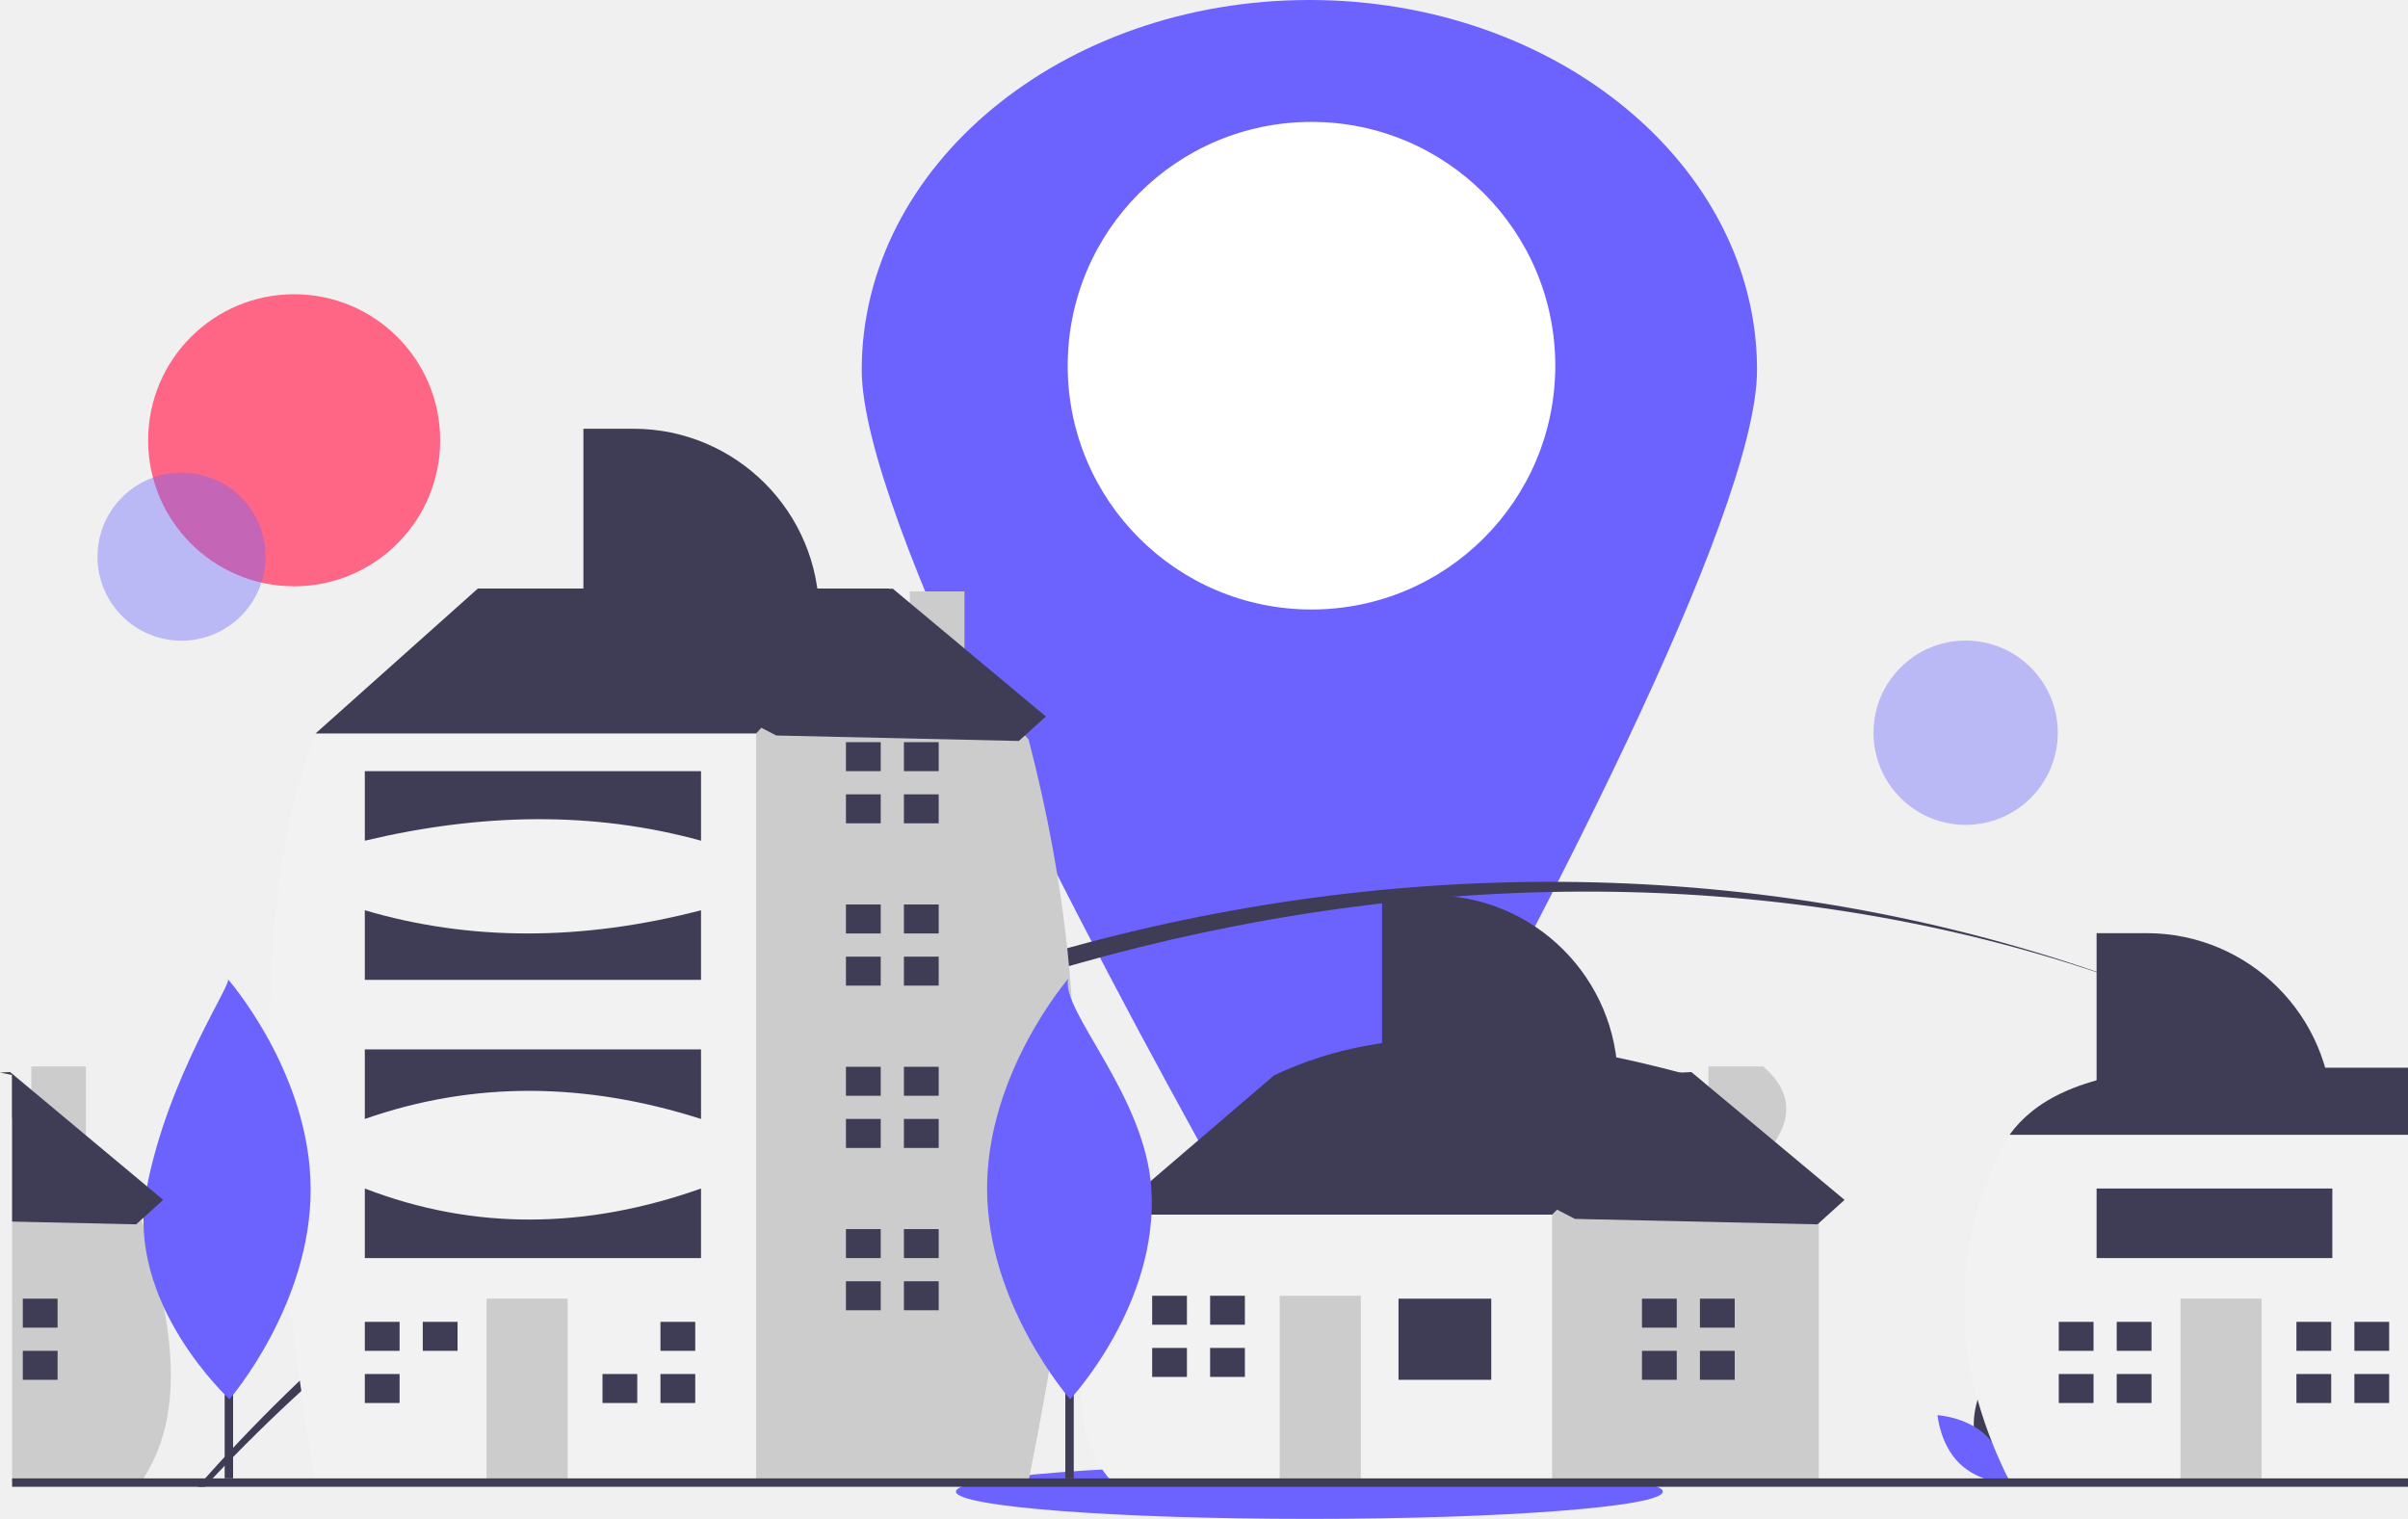
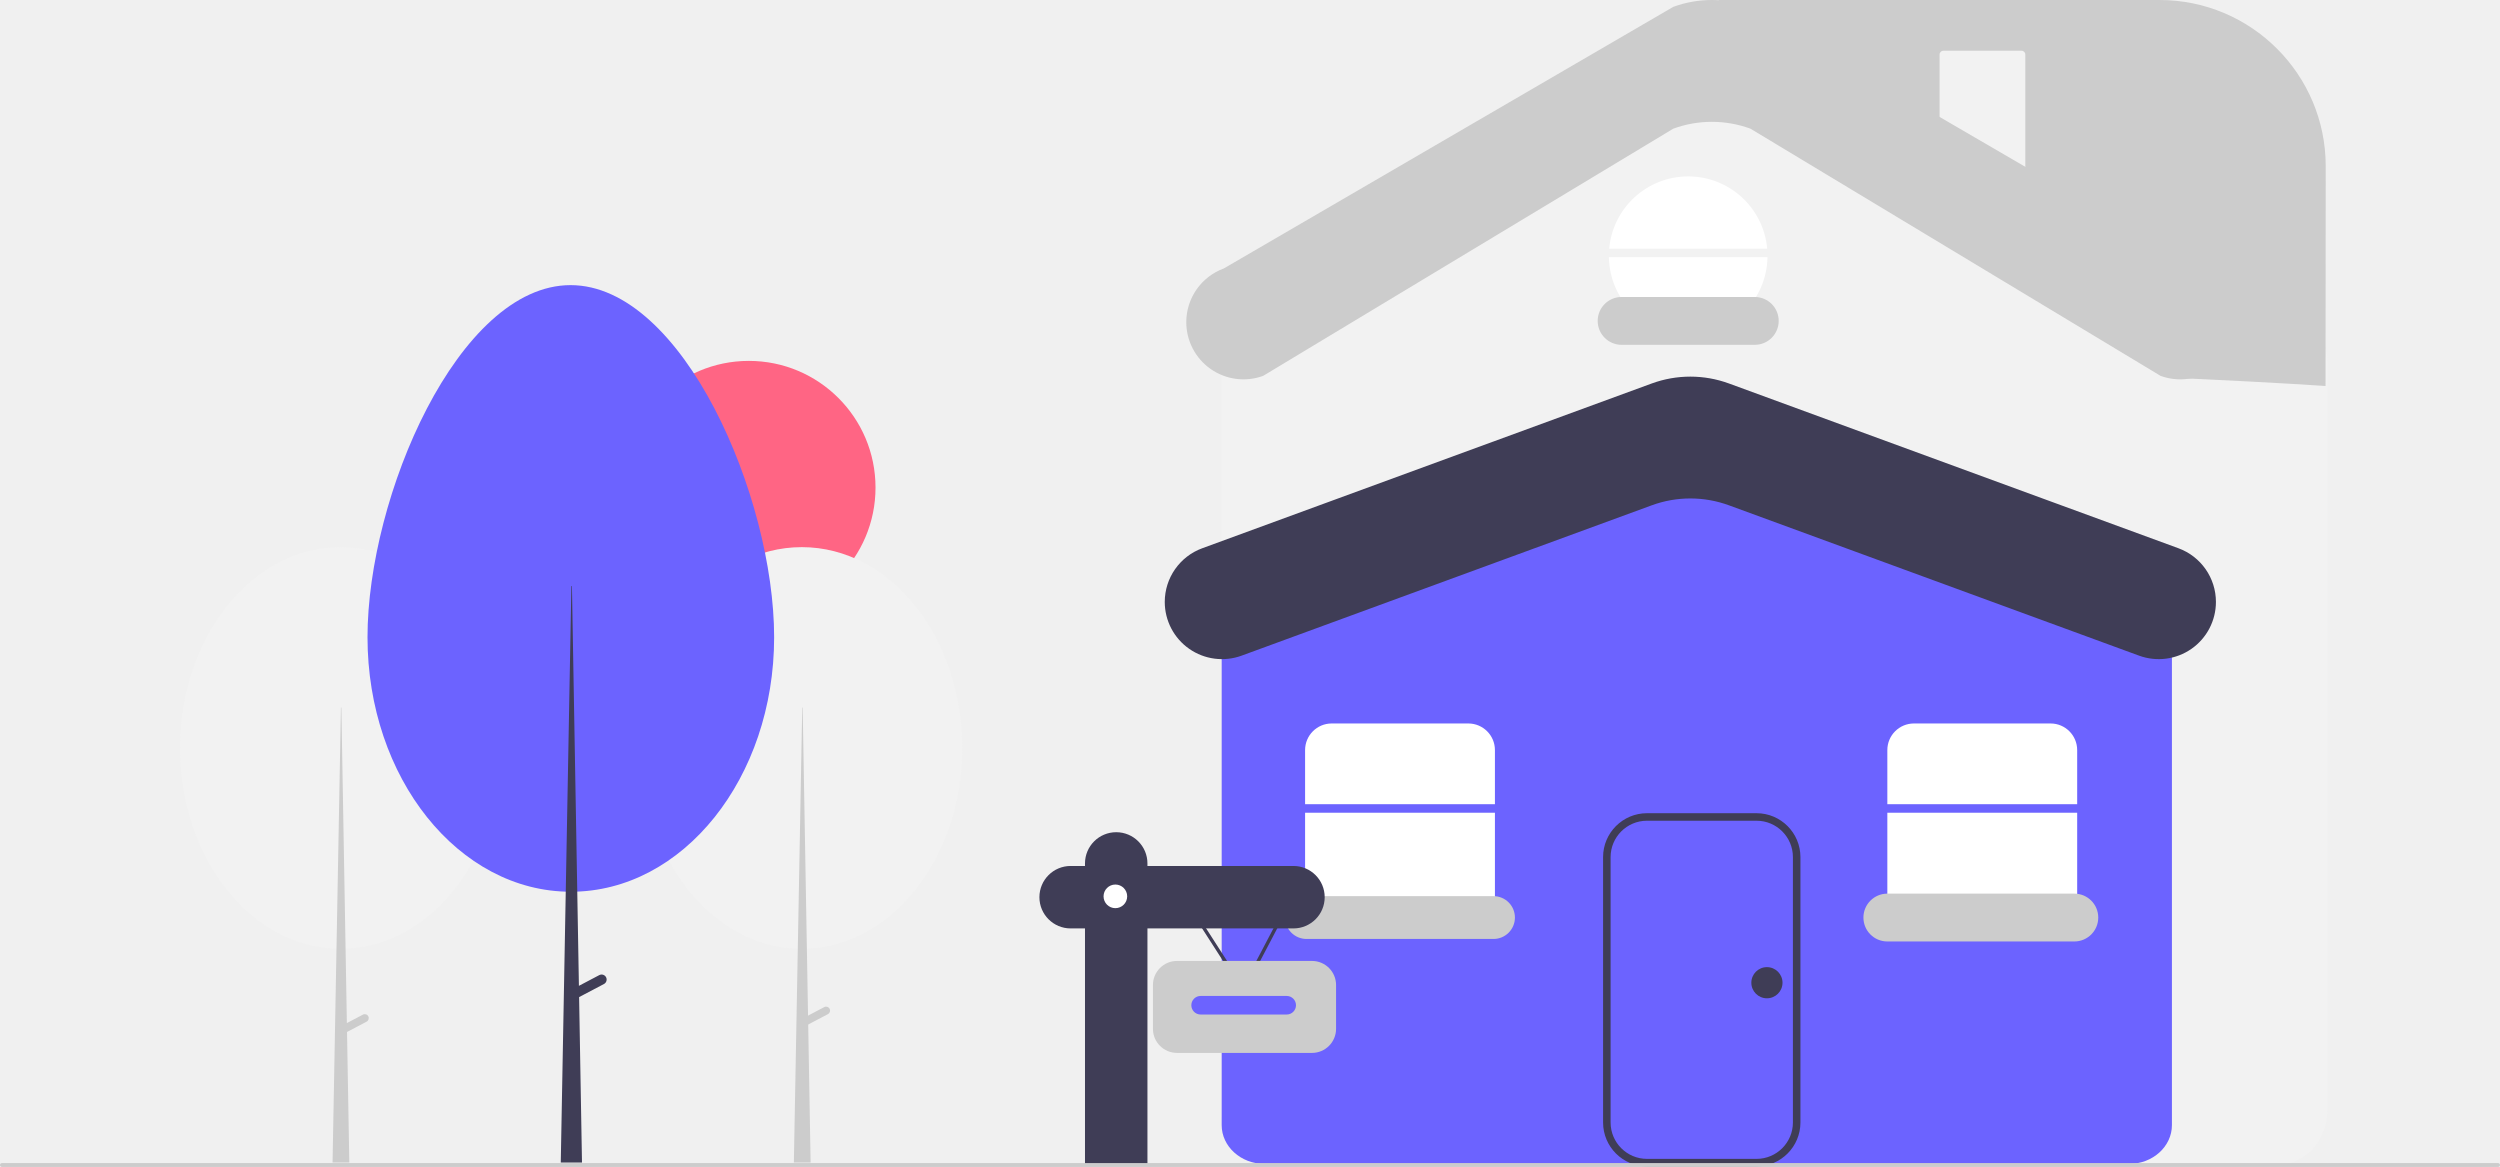
- <svg xmlns="http://www.w3.org/2000/svg" data-name="Layer 1" width="572.88" height="361.347" viewBox="0 0 572.88 361.347">
-   <path d="M731.572,357.326c0,34.668-54.19,136.907-85.26,192.678a24.312,24.312,0,0,1-42.48,0c-31.07-55.771-85.26-158.01-85.26-192.678,0-48.601,47.682-88,106.5-88S731.572,308.725,731.572,357.326Z" transform="translate(-313.5599 -269.3263)" fill="#6c63ff" />
-   <circle cx="312.012" cy="87" r="58" fill="#fff" />
-   <circle cx="69.982" cy="104.74" r="34.74" fill="#ff6584" />
-   <ellipse cx="311.512" cy="354.856" rx="84.092" ry="6.492" fill="#6c63ff" />
-   <circle cx="356.74" cy="401.758" r="19.986" transform="translate(-410.5334 420.2112) rotate(-80.78252)" fill="#6c63ff" opacity="0.4" style="isolation:isolate" />
-   <path d="M824.33,504.856c-157.39-59-349.35-1.48-460.18,116.18-.63.66-1.26,1.33-1.87,2h-1.69c.58-.67,1.18-1.34,1.77-2C475.49,494.426,664.9,443.966,824.33,504.856Z" transform="translate(-313.5599 -269.3263)" fill="#3f3d56" />
-   <path d="M867.34,524.426a375.733,375.733,0,0,0-43.01-19.57A341.325,341.325,0,0,1,867.34,524.426Z" transform="translate(-313.5599 -269.3263)" fill="#3f3d56" />
-   <circle cx="467.641" cy="174.315" r="21.92" fill="#6c63ff" opacity="0.4" style="isolation:isolate" />
-   <path d="M783.641,612.247c1.694,6.262,7.496,10.14,7.496,10.14s3.056-6.274,1.362-12.536-7.496-10.14-7.496-10.14S781.947,605.986,783.641,612.247Z" transform="translate(-313.5599 -269.3263)" fill="#3f3d56" />
-   <path d="M786.13,610.902c4.648,4.525,5.216,11.481,5.216,11.481s-6.968-.381-11.617-4.905-5.216-11.481-5.216-11.481S781.482,606.377,786.13,610.902Z" transform="translate(-313.5599 -269.3263)" fill="#6c63ff" />
-   <path d="M316.92,525.182v9.66l-.48.52v-10.28C316.6,525.112,316.76,525.152,316.92,525.182Z" transform="translate(-313.5599 -269.3263)" fill="#3f3d56" />
-   <path d="M347.7,621.032c-.14.23-.29.46-.44.69h-30.82v-96.06l.48-.48,4.09,4.65v-6.8h13v21.58l13.13,14.91.12.14c.16.5.31,1,.46,1.5a.035.035,0,0,0,.01.02,177.405,177.405,0,0,1,4.84,19.19C355.43,595.662,355,609.682,347.7,621.032Z" transform="translate(-313.5599 -269.3263)" fill="#ccc" />
-   <rect x="5.427" y="308.953" width="8.274" height="6.895" fill="#3f3d56" />
-   <rect x="5.427" y="321.365" width="8.274" height="6.895" fill="#3f3d56" />
-   <path d="M582.148,565.178l-4.137-6.895,38.614-33.098c28.547-13.741,62.958-9.776,99.294,0l0,9.653-35.856,38.615-41.373,8.274Z" transform="translate(-313.5599 -269.3263)" fill="#3f3d56" />
-   <path d="M733.011,544.608c6.857-7.627,7.81-14.88,0-21.577h-13v6.804l-4.092-4.65-33.098,33.098-5.517,5.516-6.895,27.582,12.412,30.339h63.437V559.662Z" transform="translate(-313.5599 -269.3263)" fill="#ccc" />
-   <path d="M578.011,558.283H682.821v63.438l-104.81,0C565.331,608.002,571.918,582.997,578.011,558.283Z" transform="translate(-313.5599 -269.3263)" fill="#f2f2f2" />
-   <rect x="332.715" y="308.953" width="22.065" height="19.307" fill="#3f3d56" />
-   <rect x="304.444" y="308.263" width="19.307" height="44.13" fill="#ccc" />
-   <polygon points="282.379 315.159 282.379 308.264 274.105 308.264 274.105 315.159 281.689 315.159 282.379 315.159" fill="#3f3d56" />
-   <polygon points="281.689 320.675 274.105 320.675 274.105 327.571 282.379 327.571 282.379 320.675 281.689 320.675" fill="#3f3d56" />
-   <rect x="287.895" y="308.263" width="8.274" height="6.895" fill="#3f3d56" />
-   <rect x="287.895" y="320.675" width="8.274" height="6.895" fill="#3f3d56" />
-   <polygon points="398.911 315.849 398.911 308.953 390.636 308.953 390.636 315.849 398.221 315.849 398.911 315.849" fill="#3f3d56" />
-   <polygon points="398.221 321.365 390.636 321.365 390.636 328.26 398.911 328.26 398.911 321.365 398.221 321.365" fill="#3f3d56" />
-   <rect x="404.427" y="308.953" width="8.274" height="6.895" fill="#3f3d56" />
-   <rect x="404.427" y="321.365" width="8.274" height="6.895" fill="#3f3d56" />
-   <polygon points="81.966 180.01 75.071 174.493 113.685 140.016 211.599 140.016 211.599 170.356 148.162 213.108 81.966 180.01" fill="#3f3d56" />
-   <path d="M543.011,428.682V410.031h-13v4.568l-4.852-5.257-31.719,34.477-12.411,8.275-19.245,140.603,29.023,29.023,67.45,0c10.335-51.988,18.53-105.394,0-176.522Z" transform="translate(-313.5599 -269.3263)" fill="#ccc" />
-   <path d="M388.63,443.819l104.81,0V621.72l-104.81,0C377.161,552.607,371.56,488.515,388.63,443.819Z" transform="translate(-313.5599 -269.3263)" fill="#f2f2f2" />
-   <rect x="115.753" y="308.953" width="19.307" height="43.441" fill="#ccc" />
-   <polygon points="95.067 321.365 95.067 314.47 86.793 314.47 86.793 321.365 94.378 321.365 95.067 321.365" fill="#3f3d56" />
-   <polygon points="94.378 326.881 86.793 326.881 86.793 333.777 95.067 333.777 95.067 326.881 94.378 326.881" fill="#3f3d56" />
-   <rect x="100.583" y="314.469" width="8.274" height="6.895" fill="#3f3d56" />
-   <polygon points="150.92 326.881 143.335 326.881 143.335 333.777 151.609 333.777 151.609 326.881 150.92 326.881" fill="#3f3d56" />
-   <rect x="157.125" y="314.469" width="8.274" height="6.895" fill="#3f3d56" />
-   <rect x="157.125" y="326.881" width="8.274" height="6.895" fill="#3f3d56" />
-   <polygon points="209.53 183.457 209.53 176.562 201.256 176.562 201.256 183.457 208.841 183.457 209.53 183.457" fill="#3f3d56" />
-   <polygon points="208.841 188.974 201.256 188.974 201.256 195.869 209.53 195.869 209.53 188.974 208.841 188.974" fill="#3f3d56" />
-   <rect x="215.047" y="176.562" width="8.274" height="6.895" fill="#3f3d56" />
-   <rect x="215.047" y="188.973" width="8.274" height="6.895" fill="#3f3d56" />
-   <polygon points="209.53 222.072 209.53 215.176 201.256 215.176 201.256 222.072 208.841 222.072 209.53 222.072" fill="#3f3d56" />
-   <polygon points="208.841 227.588 201.256 227.588 201.256 234.483 209.53 234.483 209.53 227.588 208.841 227.588" fill="#3f3d56" />
-   <rect x="215.047" y="215.176" width="8.274" height="6.895" fill="#3f3d56" />
-   <rect x="215.047" y="227.587" width="8.274" height="6.895" fill="#3f3d56" />
-   <polygon points="209.53 260.686 209.53 253.79 201.256 253.79 201.256 260.686 208.841 260.686 209.53 260.686" fill="#3f3d56" />
-   <polygon points="208.841 266.202 201.256 266.202 201.256 273.097 209.53 273.097 209.53 266.202 208.841 266.202" fill="#3f3d56" />
-   <rect x="215.047" y="253.79" width="8.274" height="6.895" fill="#3f3d56" />
-   <rect x="215.047" y="266.202" width="8.274" height="6.895" fill="#3f3d56" />
-   <polygon points="209.53 299.3 209.53 292.404 201.256 292.404 201.256 299.3 208.841 299.3 209.53 299.3" fill="#3f3d56" />
-   <polygon points="208.841 304.816 201.256 304.816 201.256 311.711 209.53 311.711 209.53 304.816 208.841 304.816" fill="#3f3d56" />
-   <rect x="215.047" y="292.404" width="8.274" height="6.895" fill="#3f3d56" />
-   <rect x="215.047" y="304.816" width="8.274" height="6.895" fill="#3f3d56" />
-   <path d="M400.352,452.783H480.339V469.332c-25.638-7.076-52.374-6.568-79.986,0Z" transform="translate(-313.5599 -269.3263)" fill="#3f3d56" />
-   <path d="M400.352,485.881q37.447,11.033,79.986,0v16.549H400.352Z" transform="translate(-313.5599 -269.3263)" fill="#3f3d56" />
-   <path d="M400.352,518.979H480.339V535.528c-27.259-8.704-53.949-9.115-79.986,0Z" transform="translate(-313.5599 -269.3263)" fill="#3f3d56" />
-   <path d="M400.352,552.077c26.086,10.054,52.772,9.635,79.986,0v16.549H400.352Z" transform="translate(-313.5599 -269.3263)" fill="#3f3d56" />
-   <path d="M830.24,523.326h56.2v27.08l-5.02,1.571-16.7,5.212-26.2-6.069-26.17-6.065-13.82-3.201-6.9-2.553C797.37,531.425,807.81,525.23,830.24,523.326Z" transform="translate(-313.5599 -269.3263)" fill="#3f3d56" />
-   <path d="M886.44,539.301v82.421h-94.81c-.03-.051-.05-.097-.08-.148v-.005a1.265,1.265,0,0,0-.08-.167q-2.22-4.469-3.98-8.914c-9.95-25.078-8.87-49.494,4.14-73.187Z" transform="translate(-313.5599 -269.3263)" fill="#f2f2f2" />
-   <rect x="518.753" y="308.953" width="19.307" height="43.441" fill="#ccc" />
-   <polygon points="498.067 321.365 498.067 314.47 489.793 314.47 489.793 321.365 497.378 321.365 498.067 321.365" fill="#3f3d56" />
-   <polygon points="497.378 326.881 489.793 326.881 489.793 333.777 498.067 333.777 498.067 326.881 497.378 326.881" fill="#3f3d56" />
-   <rect x="503.583" y="314.469" width="8.274" height="6.895" fill="#3f3d56" />
-   <rect x="503.583" y="326.881" width="8.274" height="6.895" fill="#3f3d56" />
-   <polygon points="554.609 321.365 554.609 314.47 546.335 314.47 546.335 321.365 553.92 321.365 554.609 321.365" fill="#3f3d56" />
-   <polygon points="553.92 326.881 546.335 326.881 546.335 333.777 554.609 333.777 554.609 326.881 553.92 326.881" fill="#3f3d56" />
-   <rect x="560.125" y="314.469" width="8.274" height="6.895" fill="#3f3d56" />
-   <rect x="560.125" y="326.881" width="8.274" height="6.895" fill="#3f3d56" />
-   <path d="M812.353,491.326h11.886a44.202,44.202,0,0,1,44.202,44.202v0h-56.087Z" transform="translate(-313.5599 -269.3263)" fill="#3f3d56" />
-   <path d="M452.353,371.326h11.886a44.202,44.202,0,0,1,44.202,44.202v0h-56.087Z" transform="translate(-313.5599 -269.3263)" fill="#3f3d56" />
-   <path d="M642.353,482.326h11.886a44.202,44.202,0,0,1,44.202,44.202v0h-56.087Z" transform="translate(-313.5599 -269.3263)" fill="#3f3d56" />
-   <rect x="498.793" y="282.751" width="56.087" height="16.549" fill="#3f3d56" />
-   <rect x="2.88" y="351.71" width="570" height="2" fill="#3f3d56" />
-   <rect x="53.451" y="272.705" width="2" height="79" fill="#3f3d56" />
-   <path d="M387.469,552.099c.127,27.624-19.308,50.108-19.308,50.108s-24.889-22.782-19.769-49.928c5.15-27.301,21.199-49.992,19.308-50.108C367.7,502.171,387.341,524.475,387.469,552.099Z" transform="translate(-313.5599 -269.3263)" fill="#6c63ff" />
-   <rect x="253.451" y="272.705" width="2" height="79" fill="#3f3d56" />
-   <path d="M587.469,552.099c1.803,27.566-19.308,50.108-19.308,50.108s-19.642-22.304-19.769-49.928,19.308-50.108,19.308-50.108C565.805,509.743,586.01,529.795,587.469,552.099Z" transform="translate(-313.5599 -269.3263)" fill="#6c63ff" />
-   <polygon points="125.513 144.289 212.387 140.039 248.83 170.458 242.387 176.275 184.678 174.976 125.513 144.289" fill="#3f3d56" />
-   <path d="M352.39,554.782l-4.68,4.23-.57.51-1.19,1.08-29.51-.66v-34.86q-1.44-.315-2.88-.6l2.39-.12.49.41,4.57,3.81,13,10.86,14.52,12.12Z" transform="translate(-313.5599 -269.3263)" fill="#3f3d56" />
-   <polygon points="315.513 259.289 402.387 255.039 438.83 285.458 432.387 291.275 374.678 289.976 315.513 259.289" fill="#3f3d56" />
+ <svg xmlns="http://www.w3.org/2000/svg" data-name="Layer 1" width="997.175" height="465.459" viewBox="0 0 997.175 465.459">
+   <path d="M1009.946,681.834H608.347c-10.924,0-19.811-9.832-19.811-21.916V361.267a12.304,12.304,0,0,1,6.543-11.124l151.759-91.871a60.338,60.338,0,0,1,53.543-.054l222.793,91.916a12.305,12.305,0,0,1,6.583,11.143V659.918C1029.757,672.002,1020.87,681.834,1009.946,681.834Z" transform="translate(-101.4124 -217.2703)" fill="#f2f2f2" />
+   <path d="M950.646,681.51H605.783c-9.419,0-17.083-6.939-17.083-15.47V457.281a8.676,8.676,0,0,1,5.692-7.927L754.968,385.122a62.516,62.516,0,0,1,45.938-.023l161.12,64.259a8.675,8.675,0,0,1,5.702,7.93V666.04C967.729,674.571,960.065,681.51,950.646,681.51Z" transform="translate(-101.4124 -217.2703)" fill="#6c63ff" />
+   <circle cx="298.685" cy="194.48" r="50.532" fill="#ff6584" />
+   <ellipse cx="319.81" cy="298.347" rx="64.001" ry="80.11" fill="#f2f2f2" />
+   <polygon points="319.986 282.238 320.162 282.238 323.327 463.69 316.646 463.69 319.986 282.238" fill="#ccc" />
+   <path d="M432.315,619.635l0,0a1.582,1.582,0,0,1-.663,2.137l-9.179,4.833-1.474-2.8,9.179-4.833A1.582,1.582,0,0,1,432.315,619.635Z" transform="translate(-101.4124 -217.2703)" fill="#ccc" />
+   <ellipse cx="135.81" cy="298.347" rx="64.001" ry="80.11" fill="#f2f2f2" />
+   <path d="M248.315,622.635V622.635a1.583,1.583,0,0,0-2.138-.663l-6.408,3.374-2.195-125.838h-.176l-3.34,181.452h6.681l-.908-52.07,7.821-4.117A1.583,1.583,0,0,0,248.315,622.635Z" transform="translate(-101.4124 -217.2703)" fill="#ccc" />
+   <path d="M329,331c44.788,0,81.192,84.391,81.192,140.452s-36.308,101.508-81.096,101.508S248,527.514,248,471.452,284.212,331,329,331Z" transform="translate(-101.4124 -217.2703)" fill="#6c63ff" />
+   <path d="M343.15,607.056a2.005,2.005,0,0,0-2.708-.84l-8.12,4.275L329.541,451.041h-.223l-4.233,229.92h8.466l-1.151-65.979,9.91-5.217A2.005,2.005,0,0,0,343.15,607.056Z" transform="translate(-101.4124 -217.2703)" fill="#3f3d56" />
+   <path d="M697.693,538.049V516.458A10.618,10.618,0,0,0,687.075,505.84H632.592a10.618,10.618,0,0,0-10.618,10.618v21.591Z" transform="translate(-101.4124 -217.2703)" fill="#fff" />
+   <path d="M621.974,541.439v33.457a10.618,10.618,0,0,0,10.618,10.618H687.075a10.618,10.618,0,0,0,10.618-10.618V541.439Z" transform="translate(-101.4124 -217.2703)" fill="#fff" />
+   <path d="M954.613,478.785,791.037,418.822a44.739,44.739,0,0,0-30.796,0L596.665,478.785A22.813,22.813,0,0,1,566,457.366v0a22.813,22.813,0,0,1,14.961-21.419l179.28-65.72a44.739,44.739,0,0,1,30.796,0l179.28,65.72a22.813,22.813,0,0,1,14.961,21.419v0A22.813,22.813,0,0,1,954.613,478.785Z" transform="translate(-101.4124 -217.2703)" fill="#3f3d56" />
+   <path d="M802.052,682.51H758.333a17.52,17.52,0,0,1-17.5-17.5v-105.876a17.52,17.52,0,0,1,17.5-17.5h43.719a17.52,17.52,0,0,1,17.5,17.5v105.876A17.52,17.52,0,0,1,802.052,682.51ZM758.333,544.634a14.517,14.517,0,0,0-14.5,14.5v105.876a14.517,14.517,0,0,0,14.5,14.5h43.719a14.517,14.517,0,0,0,14.5-14.5v-105.876a14.517,14.517,0,0,0-14.5-14.5Z" transform="translate(-101.4124 -217.2703)" fill="#3f3d56" />
+   <path d="M806.292,316.452a31.637,31.637,0,0,0-63.023,0Z" transform="translate(-101.4124 -217.2703)" fill="#fff" />
+   <path d="M743.151,319.842a31.634,31.634,0,0,0,63.259,0Z" transform="translate(-101.4124 -217.2703)" fill="#fff" />
+   <path d="M801.339,354.811H748.223a9.541,9.541,0,0,1,0-19.082h53.116a9.541,9.541,0,0,1,0,19.082Z" transform="translate(-101.4124 -217.2703)" fill="#ccc" />
+   <path d="M622.539,574.713a8.541,8.541,0,0,0,0,17.082h74.589a8.541,8.541,0,0,0,0-17.082Z" transform="translate(-101.4124 -217.2703)" fill="#ccc" />
+   <path d="M854.216,541.439v33.457a10.618,10.618,0,0,0,10.618,10.618h54.483a10.618,10.618,0,0,0,10.618-10.618V541.439Z" transform="translate(-101.4124 -217.2703)" fill="#fff" />
+   <path d="M929.935,538.049V516.458a10.618,10.618,0,0,0-10.618-10.618H864.833a10.618,10.618,0,0,0-10.618,10.618v21.591Z" transform="translate(-101.4124 -217.2703)" fill="#fff" />
+   <circle cx="704.773" cy="391.977" r="6.216" fill="#3f3d56" />
+   <polygon points="495.986 395.977 471.503 357.893 472.636 357.164 495.868 393.303 514.799 357.216 515.991 357.841 495.986 395.977" fill="#3f3d56" />
+   <path d="M617.335,562.679H559.093v-1.01a12.456,12.456,0,0,0-12.456-12.456h0a12.456,12.456,0,0,0-12.456,12.456v1.01h-5.723a12.456,12.456,0,1,0,0,24.913h5.723v94.135c24.82-.497-.18.503,24.913,0V587.592H617.335a12.456,12.456,0,0,0,0-24.913Z" transform="translate(-101.4124 -217.2703)" fill="#3f3d56" />
+   <circle cx="444.887" cy="357.528" r="4.713" fill="#fff" />
+   <path d="M624.737,637.244H570.88a9.605,9.605,0,0,1-9.594-9.595V610.153a9.605,9.605,0,0,1,9.594-9.594h53.856a9.605,9.605,0,0,1,9.594,9.594v17.497A9.605,9.605,0,0,1,624.737,637.244Z" transform="translate(-101.4124 -217.2703)" fill="#ccc" />
+   <rect x="475.187" y="397.254" width="41.746" height="7.407" rx="3.703" fill="#6c63ff" />
+   <path d="M1097.815,682.73H102.185a.773.773,0,0,1,0-1.546h995.629a.773.773,0,0,1,0,1.546Z" transform="translate(-101.4124 -217.2703)" fill="#ccc" />
+   <path d="M928.804,592.795H854.216a9.541,9.541,0,1,1,0-19.082H928.804a9.541,9.541,0,0,1,0,19.082Z" transform="translate(-101.4124 -217.2703)" fill="#ccc" />
+   <path d="M1029,371.23s-18.088-1.283-55-3c-44-77-187.003-95.56-187.003-150.959v-0H962.763a66.308,66.308,0,0,1,66.308,66.308Z" transform="translate(-101.4124 -217.2703)" fill="#ccc" />
+   <path d="M876.555,237.514a1.502,1.502,0,0,0-1.5,1.5V289.094a1.502,1.502,0,0,0,1.5,1.5h31.195a1.502,1.502,0,0,0,1.5-1.5V239.014a1.502,1.502,0,0,0-1.5-1.5Z" transform="translate(-101.4124 -217.2703)" fill="#f2f2f2" />
+   <path d="M963.197,367.191,799.622,268.599a44.739,44.739,0,0,0-30.796,0L605.249,367.191a22.813,22.813,0,0,1-30.665-21.419v0a22.813,22.813,0,0,1,14.961-21.419L768.825,220.004a44.739,44.739,0,0,1,30.796,0L978.901,324.352a22.813,22.813,0,0,1,14.961,21.419v0A22.813,22.813,0,0,1,963.197,367.191Z" transform="translate(-101.4124 -217.2703)" fill="#ccc" />
</svg>
